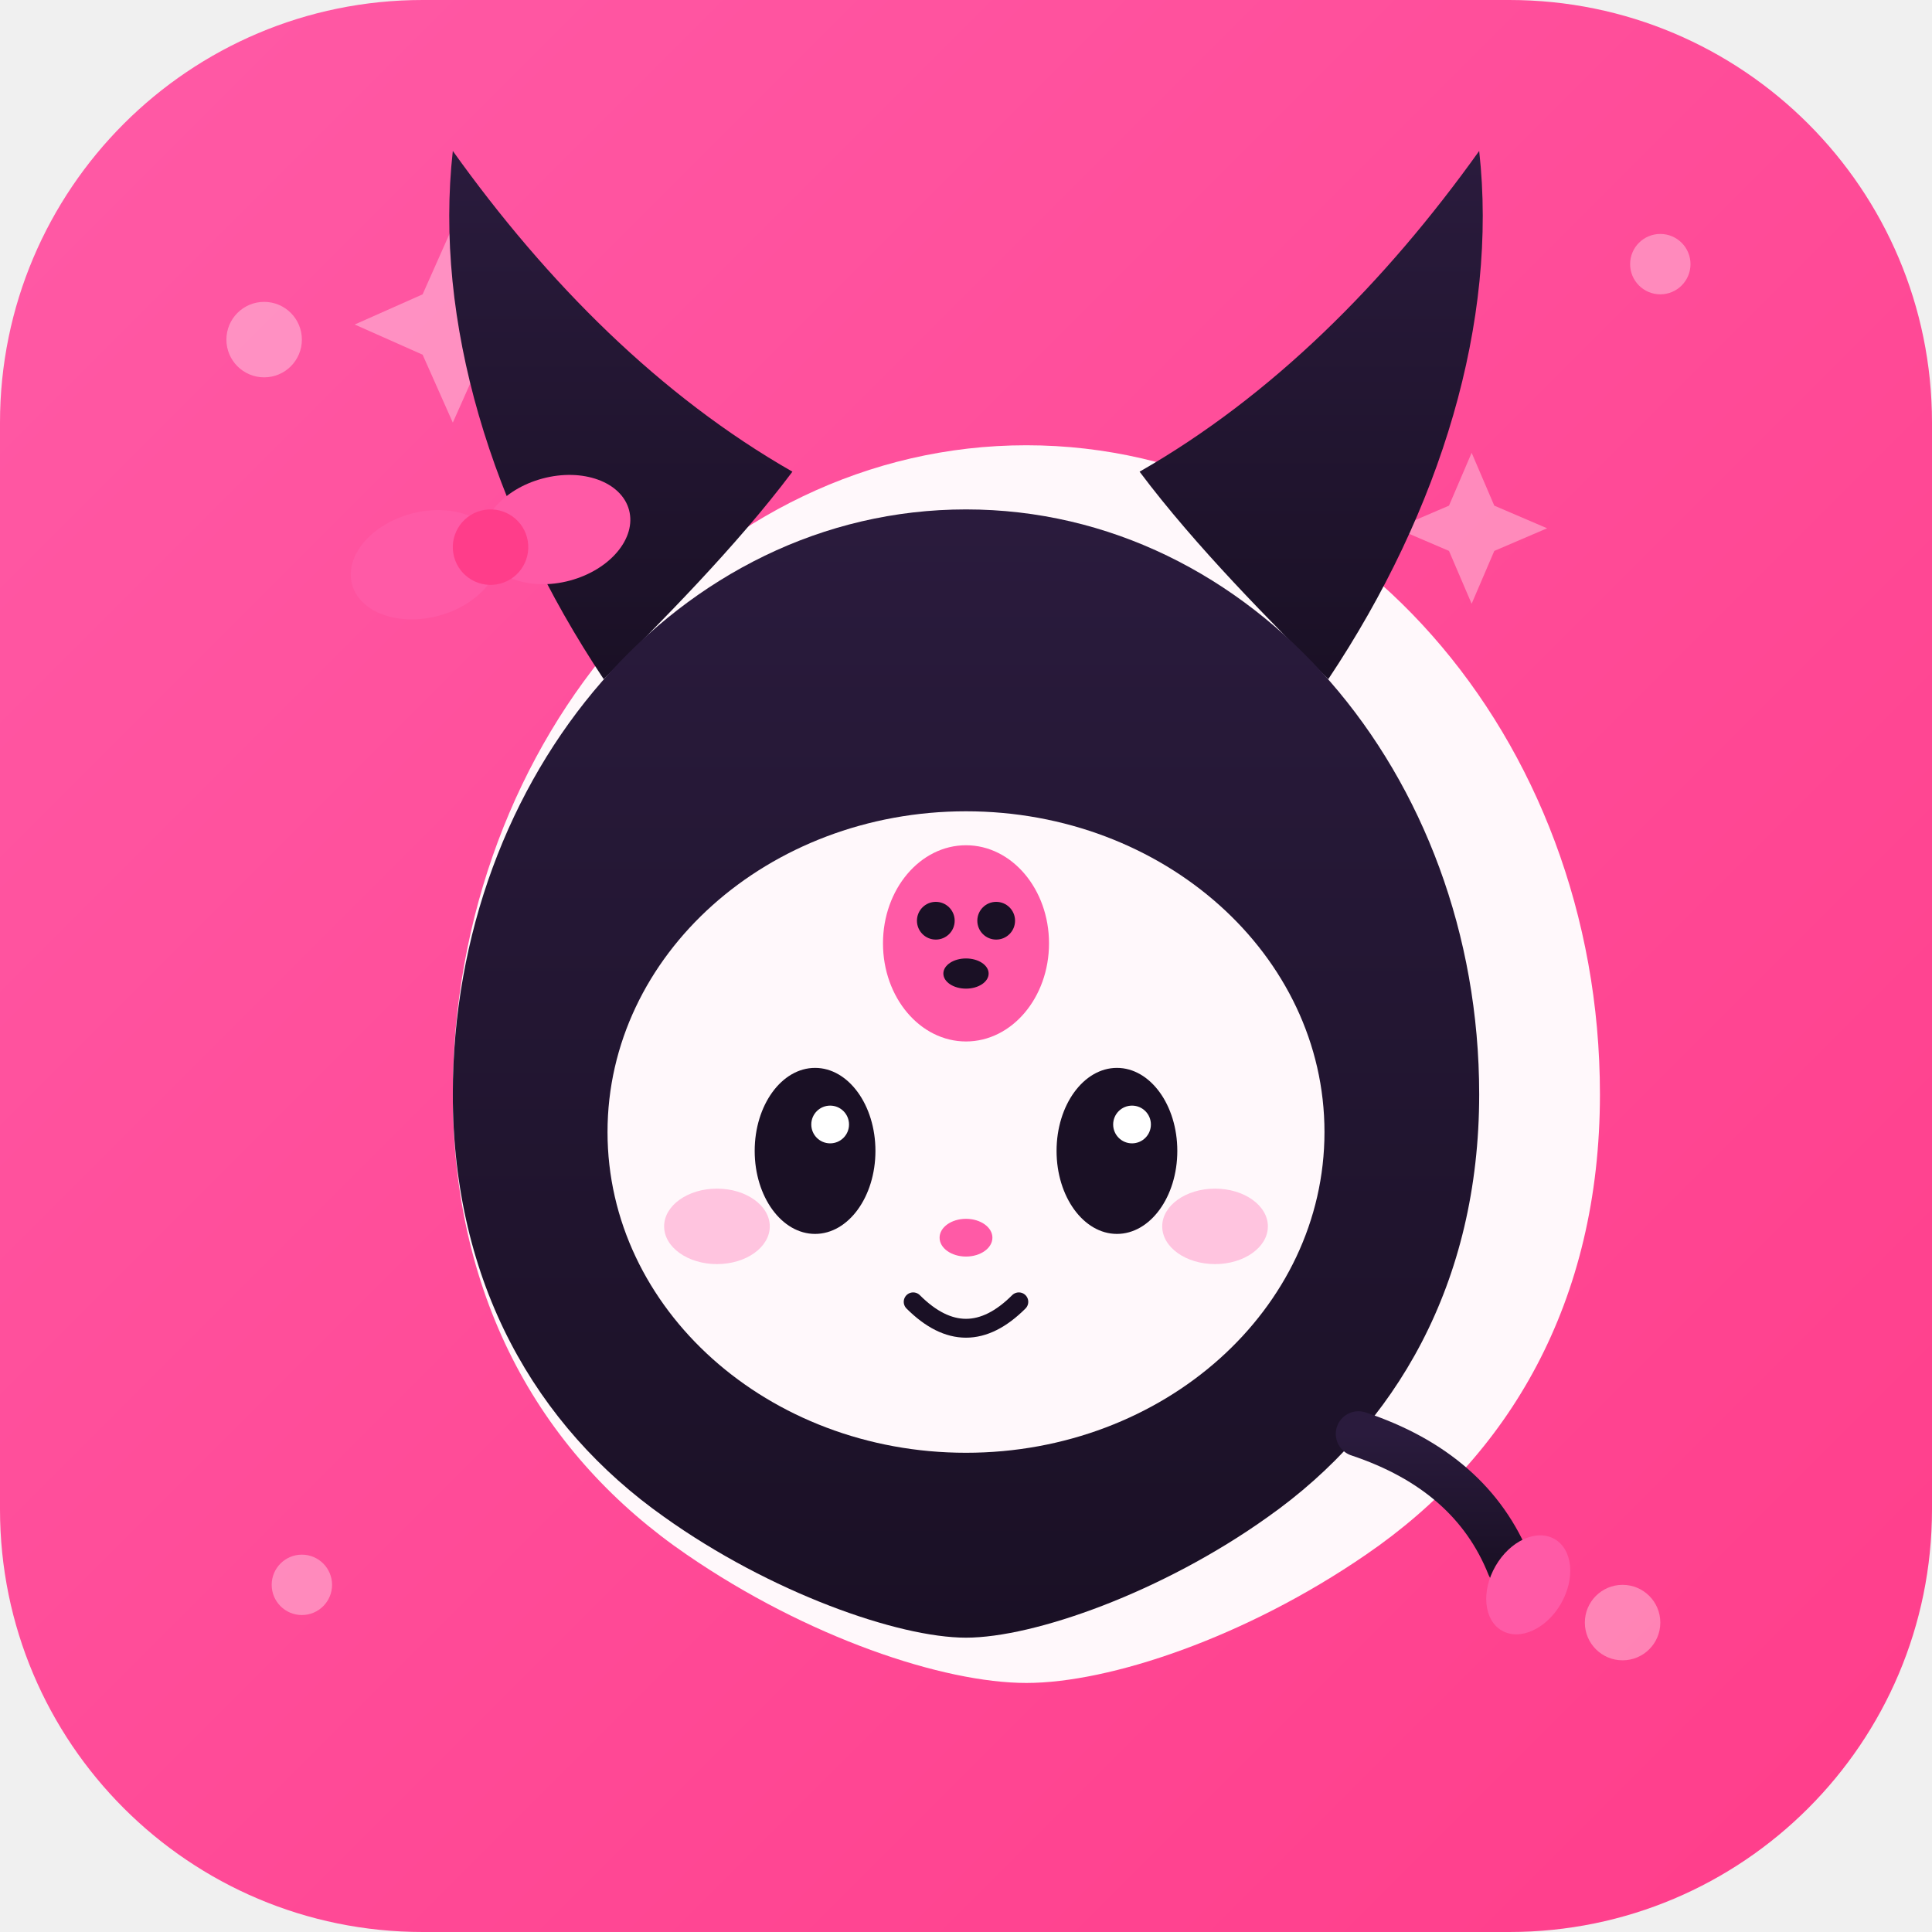
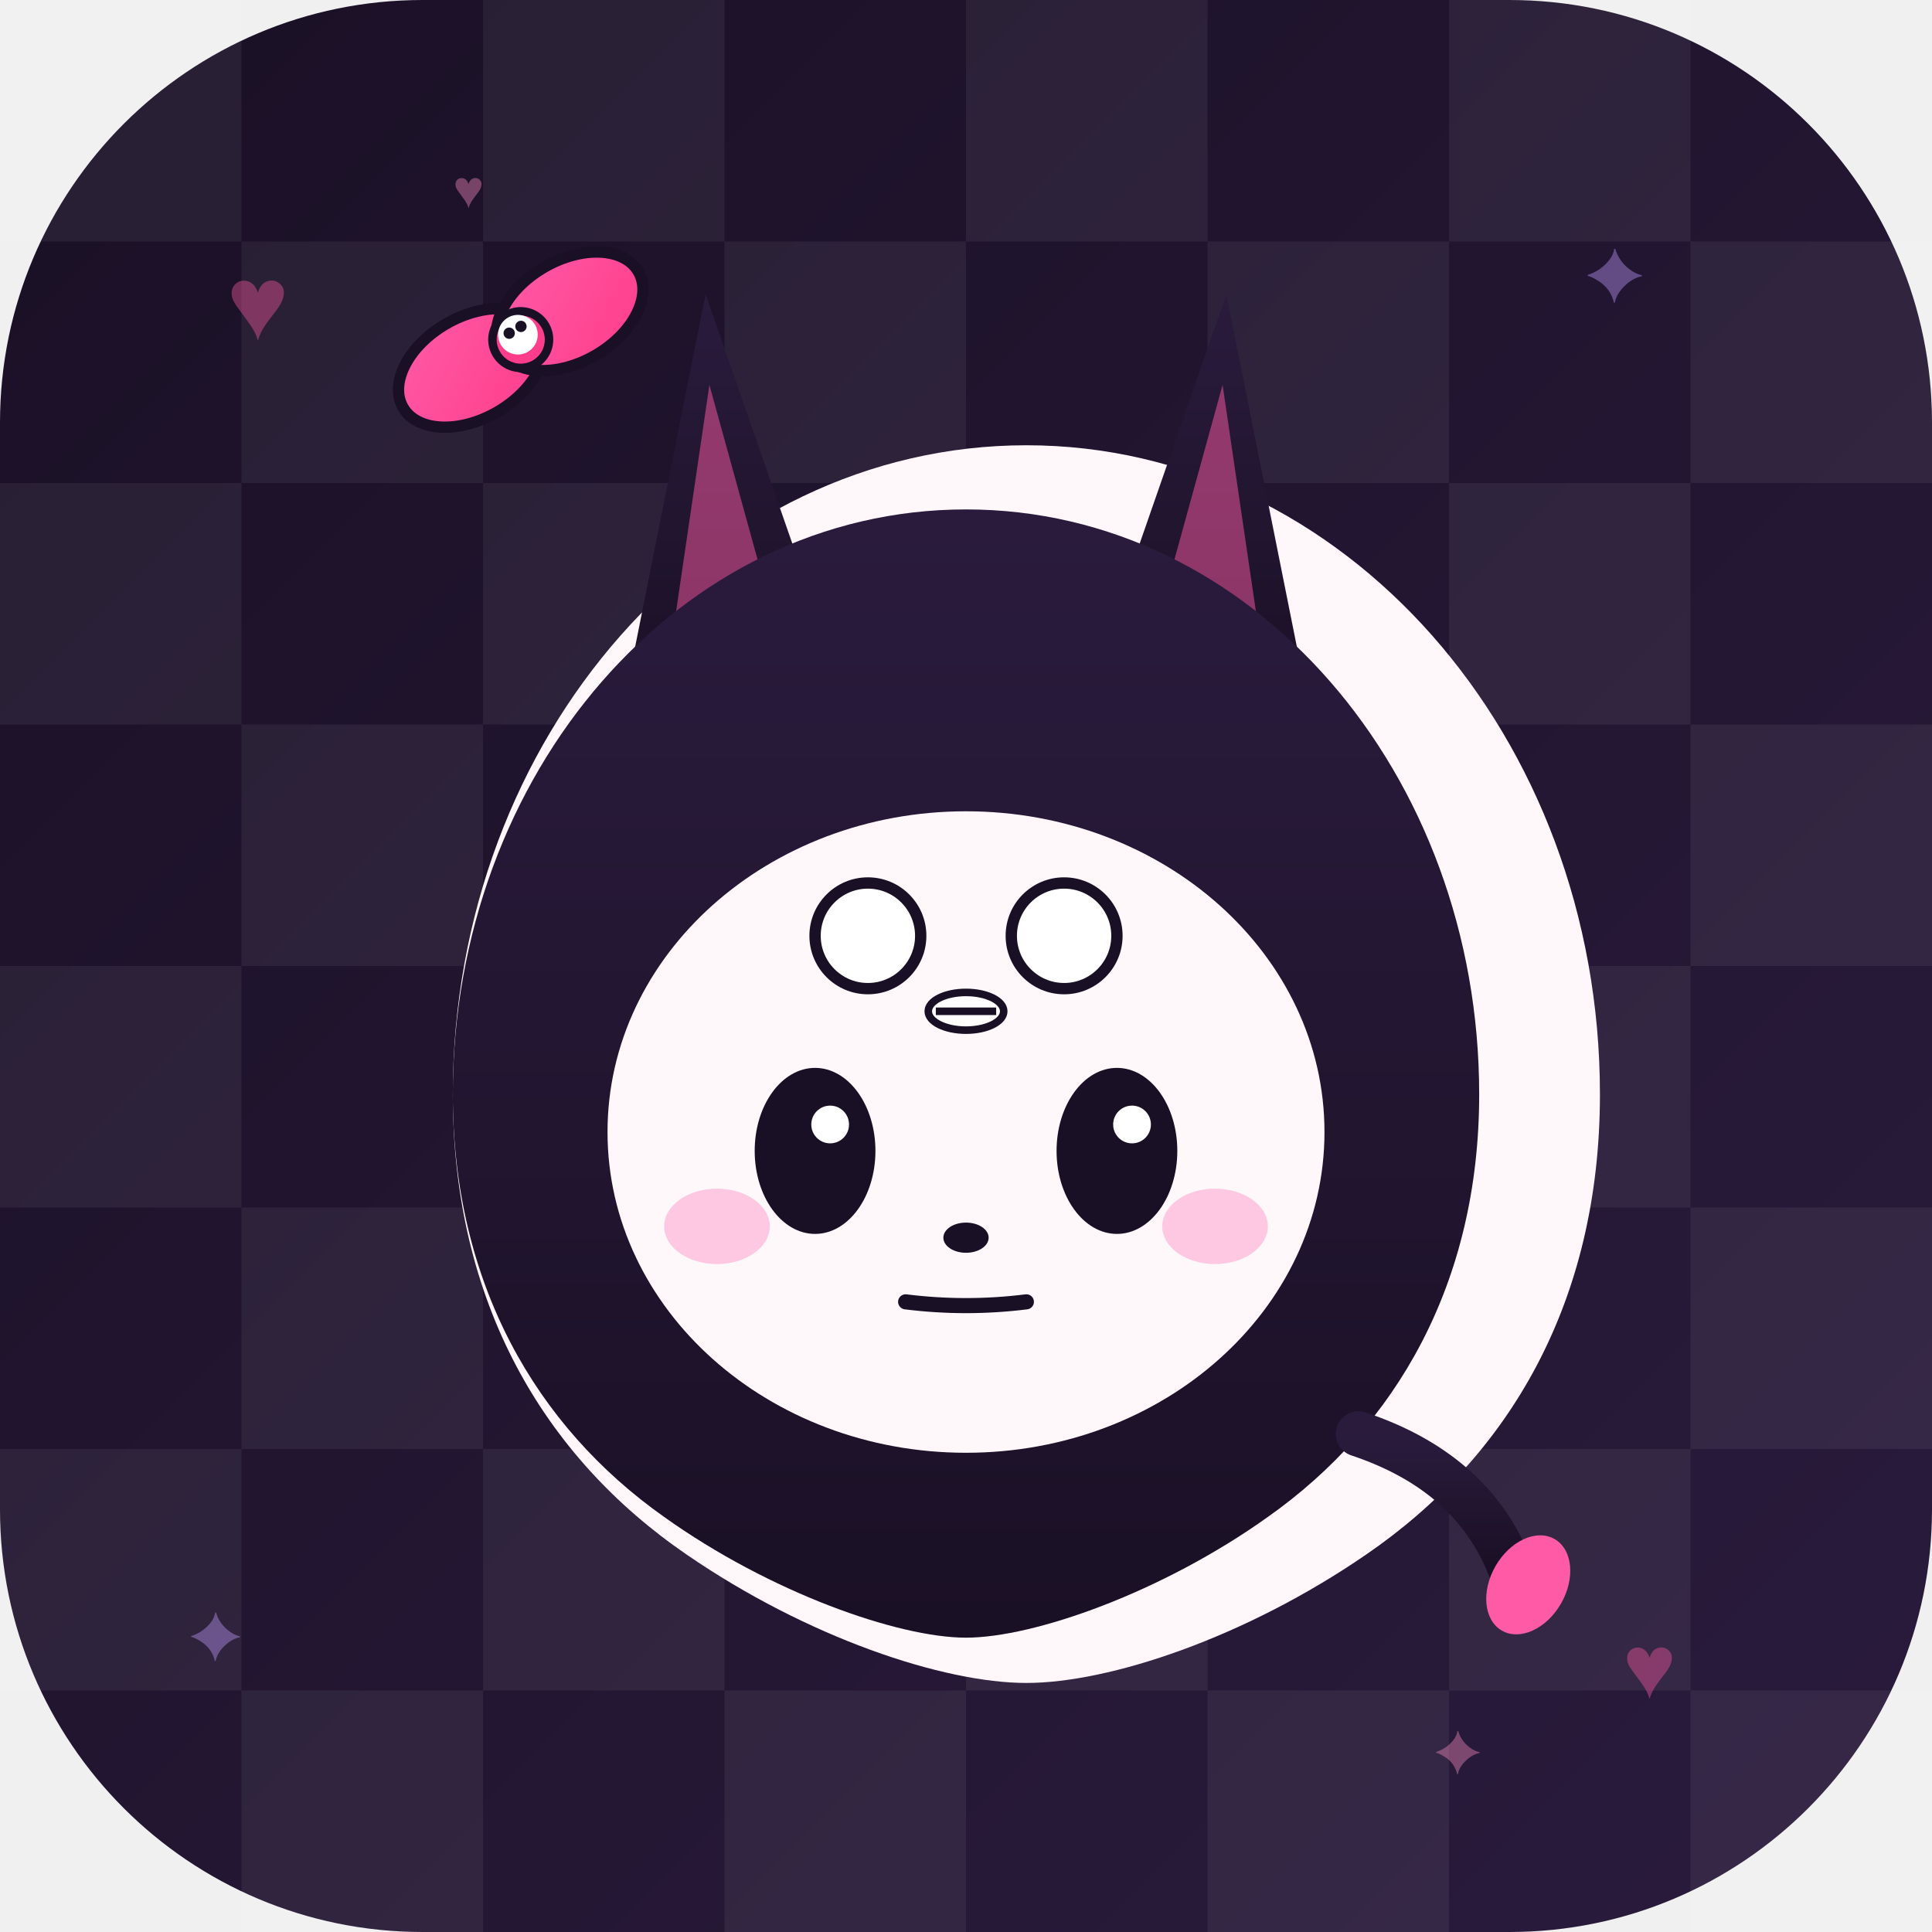
<svg xmlns="http://www.w3.org/2000/svg" viewBox="0 0 512 512">
  <defs>
    <linearGradient id="bgGrad" x1="0%" y1="0%" x2="100%" y2="100%">
-       <stop offset="0%" style="stop-color:#ff5aa6" />
-       <stop offset="100%" style="stop-color:#ff3d8a" />
+       <stop offset="0%" style="stop-color:#1a1025" />
+       <stop offset="100%" style="stop-color:#2a1b3d" />
    </linearGradient>
    <linearGradient id="hoodGrad" x1="0%" y1="0%" x2="0%" y2="100%">
      <stop offset="0%" style="stop-color:#2a1b3d" />
      <stop offset="100%" style="stop-color:#1a1025" />
    </linearGradient>
+     <linearGradient id="bowGrad" x1="0%" y1="0%" x2="100%" y2="100%">
+       <stop offset="0%" style="stop-color:#ff5aa6" />
+       <stop offset="100%" style="stop-color:#ff3d8a" />
+     </linearGradient>
  </defs>
  <rect width="512" height="512" rx="112" fill="url(#bgGrad)" />
-   <g fill="#ffffff" opacity="0.35">
-     <circle cx="70" cy="90" r="10" />
-     <circle cx="440" cy="70" r="8" />
-     <circle cx="80" cy="420" r="8" />
-     <circle cx="430" cy="430" r="10" />
-     <path d="M120 60 l8 18 18 8 -18 8 -8 18 -8 -18 -18 -8 18 -8 z" />
-     <path d="M390 120 l6 14 14 6 -14 6 -6 14 -6 -14 -14 -6 14 -6 z" />
+   <g opacity="0.06">
+     <rect x="0" y="0" width="64" height="64" fill="white" />
+     <rect x="128" y="0" width="64" height="64" fill="white" />
+     <rect x="256" y="0" width="64" height="64" fill="white" />
+     <rect x="384" y="0" width="64" height="64" fill="white" />
+     <rect x="64" y="64" width="64" height="64" fill="white" />
+     <rect x="192" y="64" width="64" height="64" fill="white" />
+     <rect x="320" y="64" width="64" height="64" fill="white" />
+     <rect x="448" y="64" width="64" height="64" fill="white" />
+     <rect x="0" y="128" width="64" height="64" fill="white" />
+     <rect x="128" y="128" width="64" height="64" fill="white" />
+     <rect x="256" y="128" width="64" height="64" fill="white" />
+     <rect x="384" y="128" width="64" height="64" fill="white" />
+     <rect x="64" y="192" width="64" height="64" fill="white" />
+     <rect x="192" y="192" width="64" height="64" fill="white" />
+     <rect x="320" y="192" width="64" height="64" fill="white" />
+     <rect x="448" y="192" width="64" height="64" fill="white" />
+     <rect x="0" y="256" width="64" height="64" fill="white" />
+     <rect x="128" y="256" width="64" height="64" fill="white" />
+     <rect x="256" y="256" width="64" height="64" fill="white" />
+     <rect x="384" y="256" width="64" height="64" fill="white" />
+     <rect x="64" y="320" width="64" height="64" fill="white" />
+     <rect x="192" y="320" width="64" height="64" fill="white" />
+     <rect x="320" y="320" width="64" height="64" fill="white" />
+     <rect x="448" y="320" width="64" height="64" fill="white" />
+     <rect x="0" y="384" width="64" height="64" fill="white" />
+     <rect x="128" y="384" width="64" height="64" fill="white" />
+     <rect x="256" y="384" width="64" height="64" fill="white" />
+     <rect x="384" y="384" width="64" height="64" fill="white" />
+     <rect x="64" y="448" width="64" height="64" fill="white" />
+     <rect x="192" y="448" width="64" height="64" fill="white" />
+     <rect x="320" y="448" width="64" height="64" fill="white" />
+     <rect x="448" y="448" width="64" height="64" fill="white" />
+   </g>
+   <g opacity="0.4">
+     <text x="60" y="90" font-size="28" fill="#ff5aa6">♥</text>
+     <text x="420" y="80" font-size="20" fill="#c49dff">✦</text>
+     <text x="50" y="440" font-size="18" fill="#c49dff">✦</text>
+     <text x="430" y="450" font-size="24" fill="#ff5aa6">♥</text>
+     <text x="120" y="55" font-size="14" fill="#ff8fc4">♥</text>
+     <text x="380" y="470" font-size="16" fill="#ff8fc4">✦</text>
  </g>
  <path d="M120 290c0-95 68-172 152-172s152 77 152 172c0 55-24 96-62 122-32 22-68 34-90 34s-58-12-90-34c-38-26-62-67-62-122z" fill="#fff8fb" />
-   <path d="M160 180c-30-45-45-95-40-140 25 35 55 65 90 85-15 20-35 40-50 55z" fill="url(#hoodGrad)" />
-   <path d="M352 180c30-45 45-95 40-140-25 35-55 65-90 85 15 20 35 40 50 55z" fill="url(#hoodGrad)" />
+   <path d="M165 188l22-110 32 92z" fill="url(#hoodGrad)" />
+   <path d="M347 188l-22-110-32 92z" fill="url(#hoodGrad)" />
+   <path d="M178 170l10-68 16 58z" fill="#ff5aa6" opacity="0.5" />
+   <path d="M334 170l-10-68-16 58z" fill="#ff5aa6" opacity="0.5" />
  <path d="M120 290c0-85 60-155 136-155s136 70 136 155c0 50-22 88-56 112-28 20-62 32-80 32s-52-12-80-32c-34-24-56-62-56-112z" fill="url(#hoodGrad)" />
  <ellipse cx="256" cy="300" rx="95" ry="85" fill="#fff8fb" />
-   <g transform="translate(256, 250)">
-     <ellipse cx="0" cy="0" rx="22" ry="26" fill="#ff5aa6" />
-     <circle cx="-8" cy="-6" r="5" fill="#1a1025" />
-     <circle cx="8" cy="-6" r="5" fill="#1a1025" />
-     <ellipse cx="0" cy="8" rx="6" ry="4" fill="#1a1025" />
-   </g>
+   <circle cx="230" cy="248" r="14" fill="white" stroke="#1a1025" stroke-width="3" />
+   <circle cx="282" cy="248" r="14" fill="white" stroke="#1a1025" stroke-width="3" />
+   <ellipse cx="256" cy="268" rx="10" ry="5" fill="white" stroke="#1a1025" stroke-width="2" />
+   <line x1="248" y1="268" x2="264" y2="268" stroke="#1a1025" stroke-width="2" />
  <ellipse cx="216" cy="305" rx="16" ry="22" fill="#1a1025" />
  <ellipse cx="296" cy="305" rx="16" ry="22" fill="#1a1025" />
  <circle cx="220" cy="298" r="5" fill="#ffffff" />
  <circle cx="300" cy="298" r="5" fill="#ffffff" />
-   <ellipse cx="256" cy="328" rx="7" ry="5" fill="#ff5aa6" />
-   <path d="M242 345q14 14 28 0" stroke="#1a1025" stroke-width="5" stroke-linecap="round" fill="none" />
-   <g transform="translate(130, 145) rotate(-15)">
-     <ellipse cx="-18" cy="0" rx="20" ry="14" fill="#ff5aa6" />
-     <ellipse cx="18" cy="0" rx="20" ry="14" fill="#ff5aa6" />
-     <circle cx="0" cy="0" r="10" fill="#ff3d8a" />
+   <ellipse cx="256" cy="328" rx="6" ry="4" fill="#1a1025" />
+   <path d="M240 345q16 2 32 0" stroke="#1a1025" stroke-width="4" stroke-linecap="round" fill="none" />
+   <ellipse cx="190" cy="325" rx="14" ry="10" fill="#ff8fc4" opacity="0.45" />
+   <ellipse cx="322" cy="325" rx="14" ry="10" fill="#ff8fc4" opacity="0.45" />
+   <g transform="translate(138, 90) rotate(-30) scale(1.5)">
+     <ellipse cx="-10" cy="0" rx="14" ry="9" fill="url(#bowGrad)" stroke="#1a1025" stroke-width="2" />
+     <ellipse cx="10" cy="0" rx="14" ry="9" fill="url(#bowGrad)" stroke="#1a1025" stroke-width="2" />
+     <circle r="5" fill="#ff3d8a" stroke="#1a1025" stroke-width="1.5" />
+     <circle cx="0" cy="-1" r="3.5" fill="white" />
+     <circle cx="-1.2" cy="-2" r="1" fill="#1a1025" />
+     <circle cx="1.2" cy="-2" r="1" fill="#1a1025" />
  </g>
-   <ellipse cx="190" cy="325" rx="14" ry="10" fill="#ff8fc4" opacity="0.5" />
-   <ellipse cx="322" cy="325" rx="14" ry="10" fill="#ff8fc4" opacity="0.5" />
  <path d="M360 380q30 10 40 35" stroke="url(#hoodGrad)" stroke-width="12" stroke-linecap="round" fill="none" />
  <ellipse cx="405" cy="420" rx="10" ry="14" fill="#ff5aa6" transform="rotate(30 405 420)" />
</svg>
